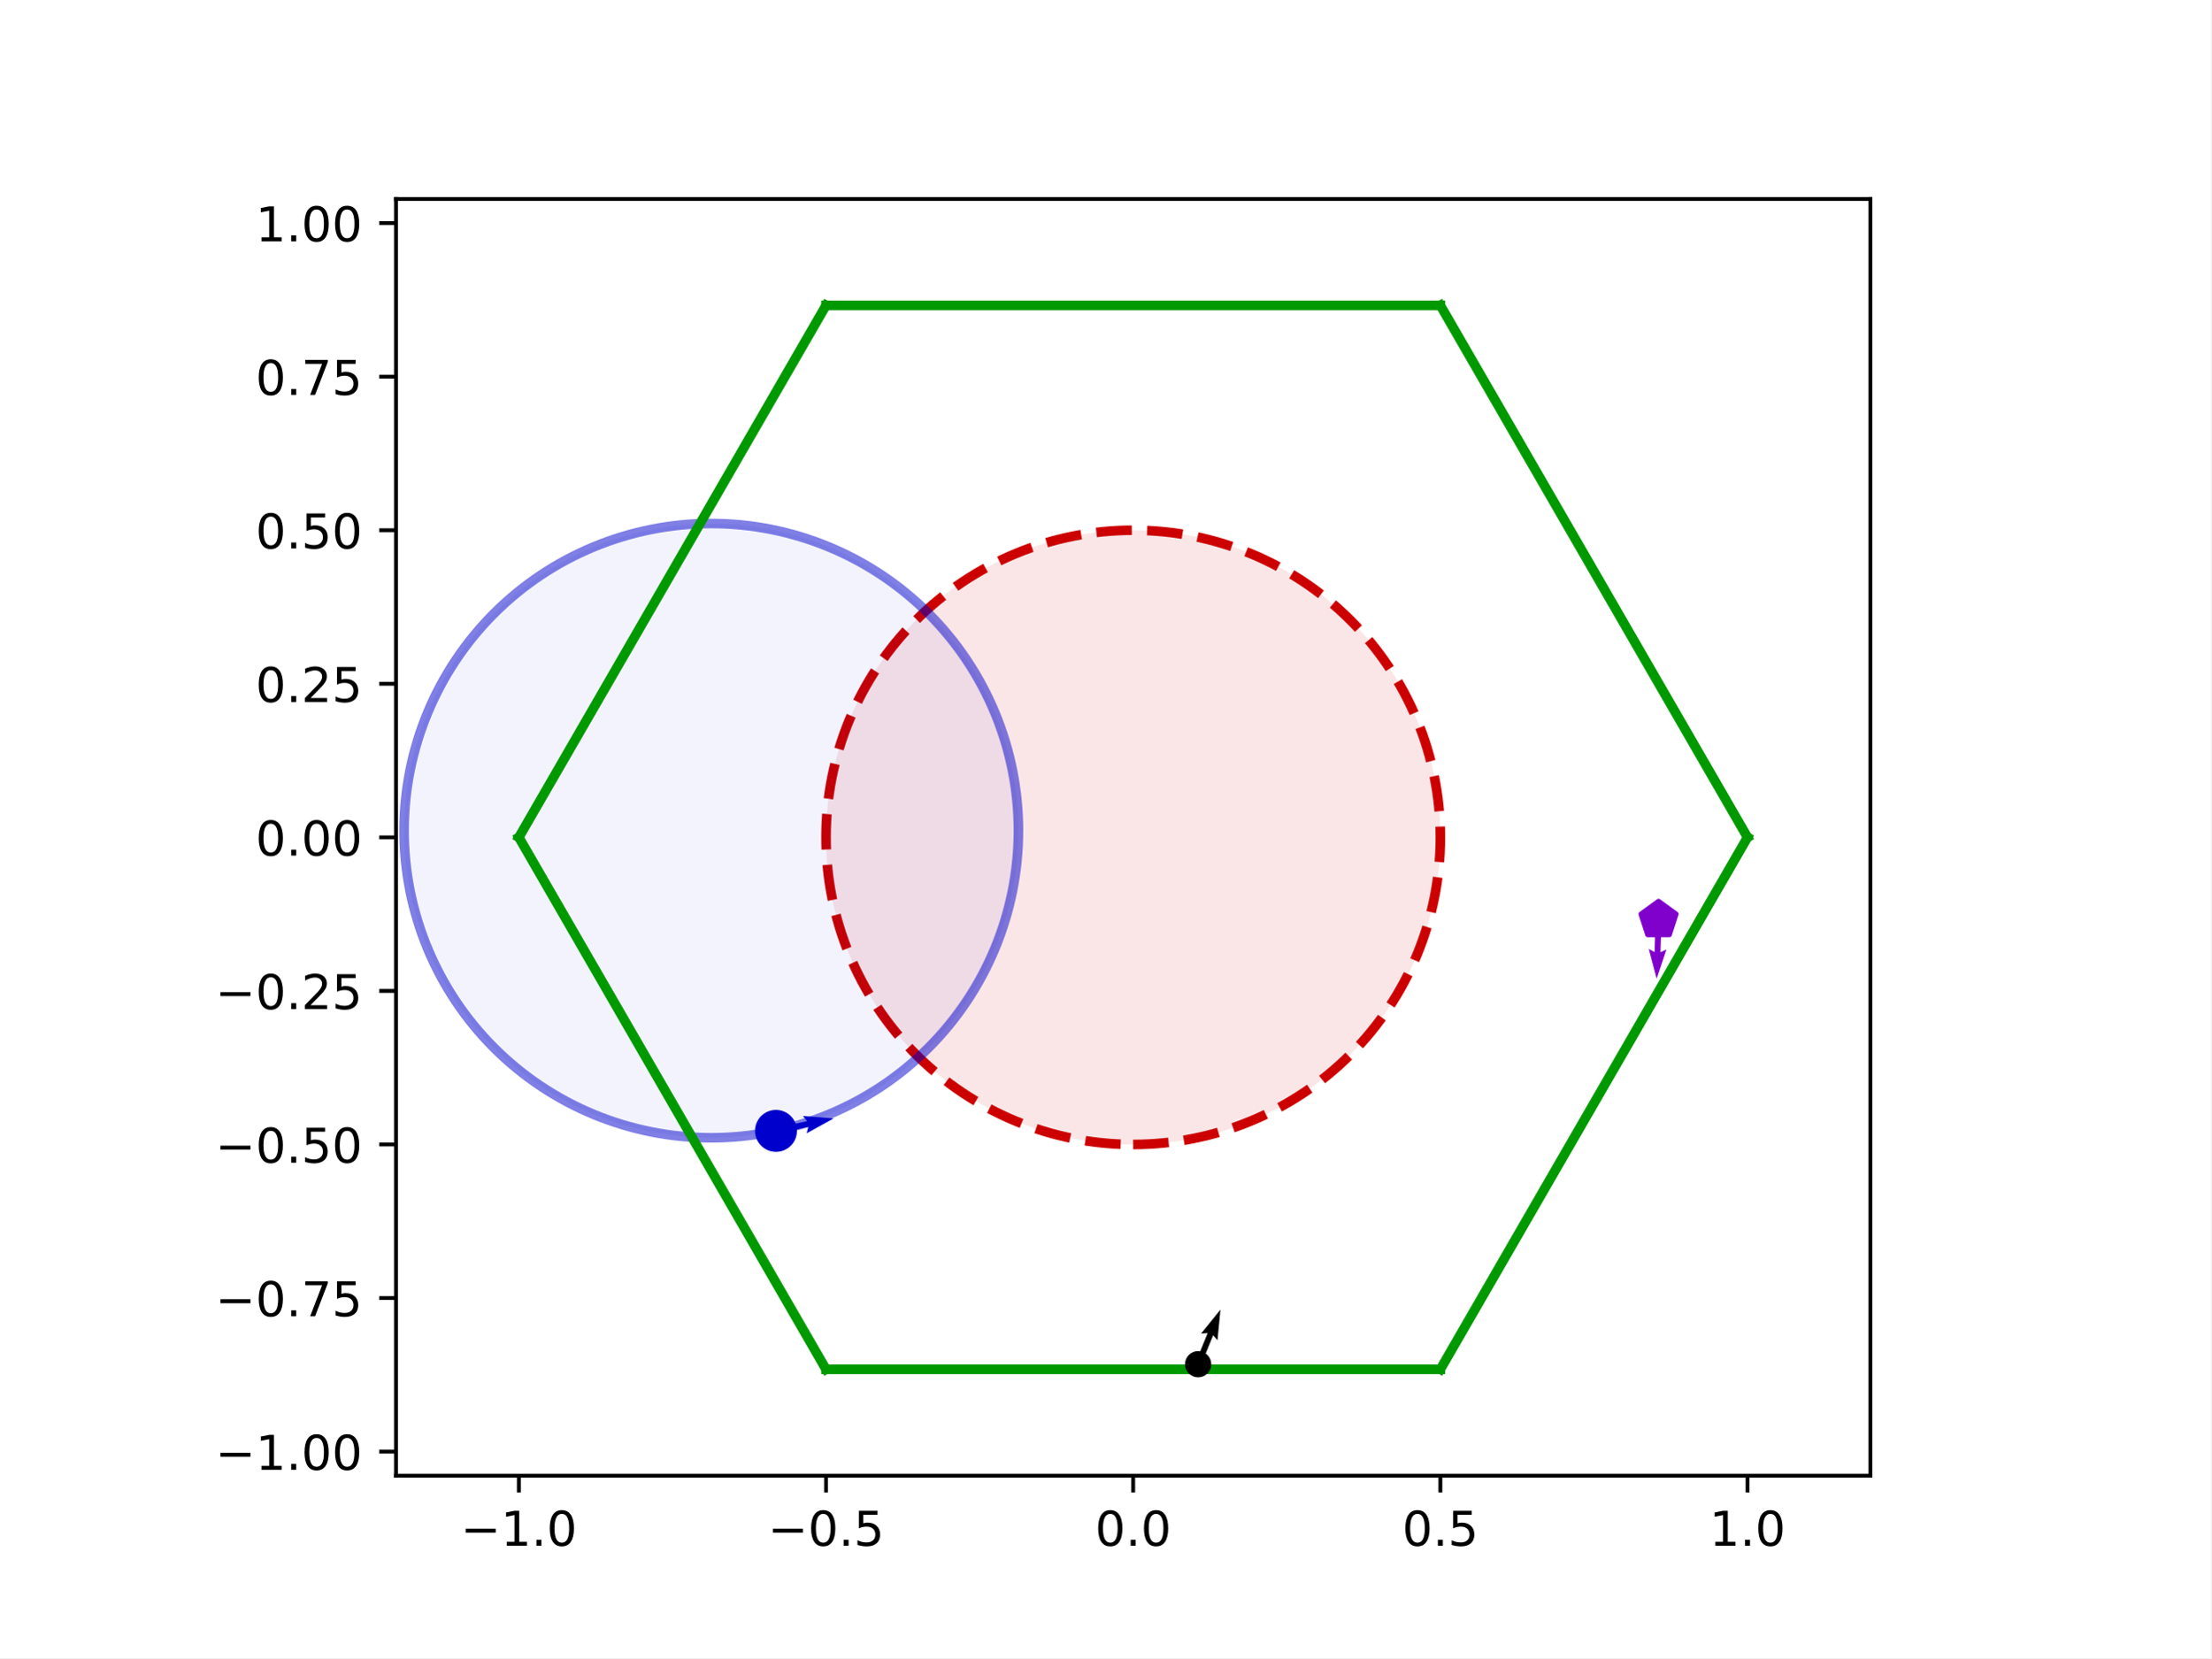
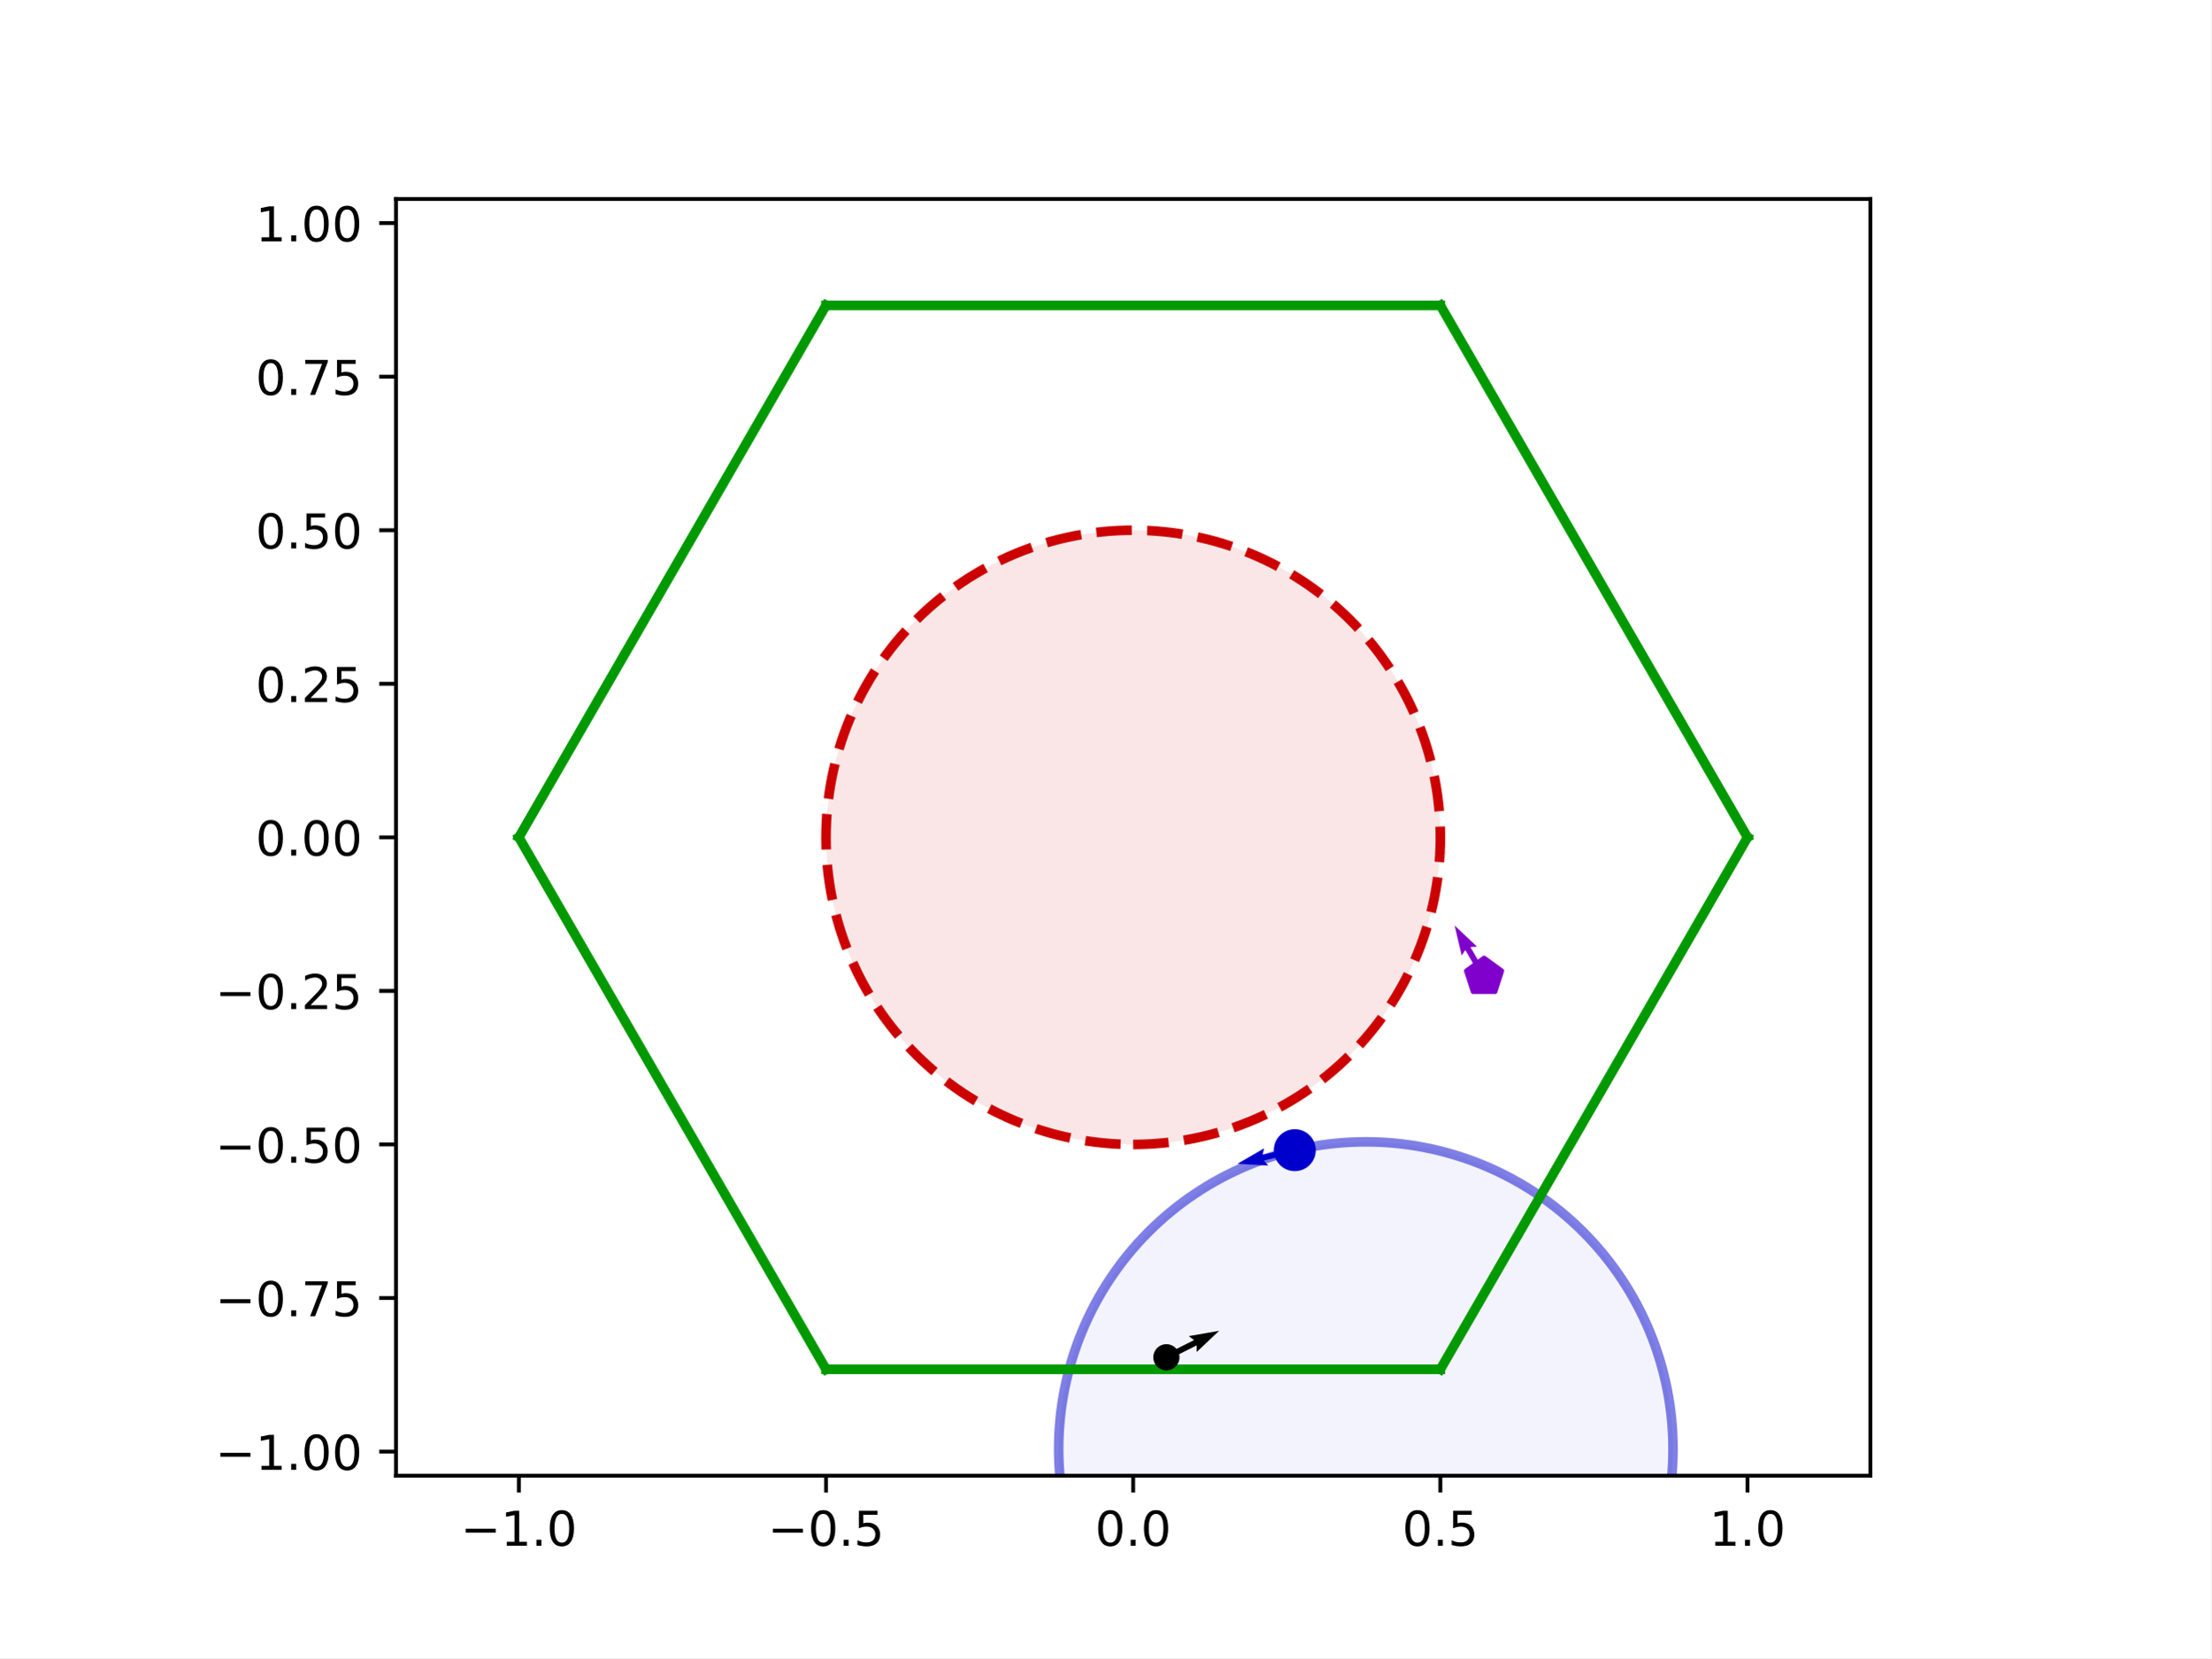
<svg xmlns="http://www.w3.org/2000/svg" xmlns:xlink="http://www.w3.org/1999/xlink" height="345.6pt" version="1.1" viewBox="0 0 460.8 345.6" width="460.8pt">
  <defs>
    <style type="text/css">
*{stroke-linecap:butt;stroke-linejoin:round;}
  </style>
  </defs>
  <g id="figure_1">
    <g id="patch_1">
      <path d="M 0 345.6  L 460.8 345.6  L 460.8 0  L 0 0  z " style="fill:#ffffff;" />
    </g>
    <g id="axes_1">
      <g id="patch_2">
        <path d="M 82.52 307.584  L 389.8 307.584  L 389.8 41.472  L 82.52 41.472  z " style="fill:#ffffff;" />
      </g>
      <g id="patch_3">
-         <path clip-path="url(#p518d0cedb4)" d="M 236.16 238.545  C 253.137 238.545 269.422 231.799 281.427 219.795  C 293.431 207.79 300.177 191.505 300.177 174.528  C 300.177 157.551 293.431 141.266 281.427 129.261  C 269.422 117.257 253.137 110.511 236.16 110.511  C 219.183 110.511 202.898 117.257 190.893 129.261  C 178.889 141.266 172.143 157.551 172.143 174.528  C 172.143 191.505 178.889 207.79 190.893 219.795  C 202.898 231.799 219.183 238.545 236.16 238.545  z " style="fill:#cc0000;fill-opacity:0.1;stroke:#cc0000;stroke-dasharray:7.4,3.2;stroke-dashoffset:0;stroke-linejoin:miter;stroke-width:2;" />
+         <path clip-path="url(#p38d2ad6cb4)" d="M 236.16 238.545  C 253.137 238.545 269.422 231.799 281.427 219.795  C 293.431 207.79 300.177 191.505 300.177 174.528  C 300.177 157.551 293.431 141.266 281.427 129.261  C 269.422 117.257 253.137 110.511 236.16 110.511  C 219.183 110.511 202.898 117.257 190.893 129.261  C 178.889 141.266 172.143 157.551 172.143 174.528  C 172.143 191.505 178.889 207.79 190.893 219.795  C 202.898 231.799 219.183 238.545 236.16 238.545  z " style="fill:#cc0000;fill-opacity:0.1;stroke:#cc0000;stroke-dasharray:7.4,3.2;stroke-dashoffset:0;stroke-linejoin:miter;stroke-width:2;" />
      </g>
      <g id="patch_4">
-         <path clip-path="url(#p518d0cedb4)" d="M 148.225 237.147  C 165.202 237.147 181.486 230.402 193.491 218.397  C 205.496 206.392 212.241 190.108 212.241 173.13  C 212.241 156.153 205.496 139.868 193.491 127.864  C 181.486 115.859 165.202 109.114 148.225 109.114  C 131.247 109.114 114.963 115.859 102.958 127.864  C 90.953 139.868 84.208 156.153 84.208 173.13  C 84.208 190.108 90.953 206.392 102.958 218.397  C 114.963 230.402 131.247 237.147 148.225 237.147  z " style="fill:#0000cc;fill-opacity:0.05;stroke:#0000cc;stroke-linejoin:miter;stroke-opacity:0.5;stroke-width:2;" />
+         <path clip-path="url(#p38d2ad6cb4)" d="M 284.646 366.03  C 301.624 366.03 317.908 359.285 329.913 347.28  C 341.918 335.275 348.663 318.991 348.663 302.014  C 348.663 285.036 341.918 268.752 329.913 256.747  C 317.908 244.742 301.624 237.997 284.646 237.997  C 267.669 237.997 251.385 244.742 239.38 256.747  C 227.375 268.752 220.63 285.036 220.63 302.014  C 220.63 318.991 227.375 335.275 239.38 347.28  C 251.385 359.285 267.669 366.03 284.646 366.03  z " style="fill:#0000cc;fill-opacity:0.05;stroke:#0000cc;stroke-linejoin:miter;stroke-opacity:0.5;stroke-width:2;" />
      </g>
      <g id="matplotlib.axis_1">
        <g id="xtick_1">
          <g id="line2d_1">
            <defs>
-               <path d="M 0 0  L 0 3.5  " id="m481211ff2f" style="stroke:#000000;stroke-width:0.8;" />
-             </defs>
-             <g>
-               <use style="stroke:#000000;stroke-width:0.8;" x="108.127" xlink:href="#m481211ff2f" y="307.584" />
+               <path d="M 0 0  L 0 3.5  " id="m7d122c081a" style="stroke:#000000;stroke-width:0.8;" />
+             </defs>
+             <g>
+               <use style="stroke:#000000;stroke-width:0.8;" x="108.127" xlink:href="#m7d122c081a" y="307.584" />
            </g>
          </g>
          <g id="text_1">
            <defs>
              <path d="M 10.594 35.5  L 73.188 35.5  L 73.188 27.203  L 10.594 27.203  z " id="DejaVuSans-8722" />
              <path d="M 12.406 8.297  L 28.516 8.297  L 28.516 63.922  L 10.984 60.406  L 10.984 69.391  L 28.422 72.906  L 38.281 72.906  L 38.281 8.297  L 54.391 8.297  L 54.391 0  L 12.406 0  z " id="DejaVuSans-49" />
              <path d="M 10.688 12.406  L 21 12.406  L 21 0  L 10.688 0  z " id="DejaVuSans-46" />
              <path d="M 31.781 66.406  Q 24.172 66.406 20.328 58.906  Q 16.5 51.422 16.5 36.375  Q 16.5 21.391 20.328 13.891  Q 24.172 6.391 31.781 6.391  Q 39.453 6.391 43.281 13.891  Q 47.125 21.391 47.125 36.375  Q 47.125 51.422 43.281 58.906  Q 39.453 66.406 31.781 66.406  z M 31.781 74.219  Q 44.047 74.219 50.516 64.516  Q 56.984 54.828 56.984 36.375  Q 56.984 17.969 50.516 8.266  Q 44.047 -1.422 31.781 -1.422  Q 19.531 -1.422 13.062 8.266  Q 6.594 17.969 6.594 36.375  Q 6.594 54.828 13.062 64.516  Q 19.531 74.219 31.781 74.219  z " id="DejaVuSans-48" />
            </defs>
            <g transform="translate(95.9854 322.1824)scale(0.1 -0.1)">
              <use xlink:href="#DejaVuSans-8722" />
              <use x="83.789" xlink:href="#DejaVuSans-49" />
              <use x="147.412" xlink:href="#DejaVuSans-46" />
              <use x="179.199" xlink:href="#DejaVuSans-48" />
            </g>
          </g>
        </g>
        <g id="xtick_2">
          <g id="line2d_2">
            <g>
-               <use style="stroke:#000000;stroke-width:0.8;" x="172.143" xlink:href="#m481211ff2f" y="307.584" />
+               <use style="stroke:#000000;stroke-width:0.8;" x="172.143" xlink:href="#m7d122c081a" y="307.584" />
            </g>
          </g>
          <g id="text_2">
            <defs>
              <path d="M 10.797 72.906  L 49.516 72.906  L 49.516 64.594  L 19.828 64.594  L 19.828 46.734  Q 21.969 47.469 24.109 47.828  Q 26.266 48.188 28.422 48.188  Q 40.625 48.188 47.75 41.5  Q 54.891 34.812 54.891 23.391  Q 54.891 11.625 47.562 5.094  Q 40.234 -1.422 26.906 -1.422  Q 22.312 -1.422 17.547 -0.641  Q 12.797 0.141 7.719 1.703  L 7.719 11.625  Q 12.109 9.234 16.797 8.062  Q 21.484 6.891 26.703 6.891  Q 35.156 6.891 40.078 11.328  Q 45.016 15.766 45.016 23.391  Q 45.016 31 40.078 35.438  Q 35.156 39.891 26.703 39.891  Q 22.75 39.891 18.812 39.016  Q 14.891 38.141 10.797 36.281  z " id="DejaVuSans-53" />
            </defs>
            <g transform="translate(160.002 322.1824)scale(0.1 -0.1)">
              <use xlink:href="#DejaVuSans-8722" />
              <use x="83.789" xlink:href="#DejaVuSans-48" />
              <use x="147.412" xlink:href="#DejaVuSans-46" />
              <use x="179.199" xlink:href="#DejaVuSans-53" />
            </g>
          </g>
        </g>
        <g id="xtick_3">
          <g id="line2d_3">
            <g>
-               <use style="stroke:#000000;stroke-width:0.8;" x="236.16" xlink:href="#m481211ff2f" y="307.584" />
+               <use style="stroke:#000000;stroke-width:0.8;" x="236.16" xlink:href="#m7d122c081a" y="307.584" />
            </g>
          </g>
          <g id="text_3">
            <g transform="translate(228.2084 322.1824)scale(0.1 -0.1)">
              <use xlink:href="#DejaVuSans-48" />
              <use x="63.623" xlink:href="#DejaVuSans-46" />
              <use x="95.41" xlink:href="#DejaVuSans-48" />
            </g>
          </g>
        </g>
        <g id="xtick_4">
          <g id="line2d_4">
            <g>
-               <use style="stroke:#000000;stroke-width:0.8;" x="300.177" xlink:href="#m481211ff2f" y="307.584" />
+               <use style="stroke:#000000;stroke-width:0.8;" x="300.177" xlink:href="#m7d122c081a" y="307.584" />
            </g>
          </g>
          <g id="text_4">
            <g transform="translate(292.225 322.1824)scale(0.1 -0.1)">
              <use xlink:href="#DejaVuSans-48" />
              <use x="63.623" xlink:href="#DejaVuSans-46" />
              <use x="95.41" xlink:href="#DejaVuSans-53" />
            </g>
          </g>
        </g>
        <g id="xtick_5">
          <g id="line2d_5">
            <g>
-               <use style="stroke:#000000;stroke-width:0.8;" x="364.193" xlink:href="#m481211ff2f" y="307.584" />
+               <use style="stroke:#000000;stroke-width:0.8;" x="364.193" xlink:href="#m7d122c081a" y="307.584" />
            </g>
          </g>
          <g id="text_5">
            <g transform="translate(356.2416 322.1824)scale(0.1 -0.1)">
              <use xlink:href="#DejaVuSans-49" />
              <use x="63.623" xlink:href="#DejaVuSans-46" />
              <use x="95.41" xlink:href="#DejaVuSans-48" />
            </g>
          </g>
        </g>
      </g>
      <g id="matplotlib.axis_2">
        <g id="ytick_1">
          <g id="line2d_6">
            <defs>
-               <path d="M 0 0  L -3.5 0  " id="mae5bda4e27" style="stroke:#000000;stroke-width:0.8;" />
-             </defs>
-             <g>
-               <use style="stroke:#000000;stroke-width:0.8;" x="82.52" xlink:href="#mae5bda4e27" y="302.561" />
+               <path d="M 0 0  L -3.5 0  " id="m5cab9ba793" style="stroke:#000000;stroke-width:0.8;" />
+             </defs>
+             <g>
+               <use style="stroke:#000000;stroke-width:0.8;" x="82.52" xlink:href="#m5cab9ba793" y="302.561" />
            </g>
          </g>
          <g id="text_6">
            <g transform="translate(44.87485 306.3604)scale(0.1 -0.1)">
              <use xlink:href="#DejaVuSans-8722" />
              <use x="83.789" xlink:href="#DejaVuSans-49" />
              <use x="147.412" xlink:href="#DejaVuSans-46" />
              <use x="179.199" xlink:href="#DejaVuSans-48" />
              <use x="242.822" xlink:href="#DejaVuSans-48" />
            </g>
          </g>
        </g>
        <g id="ytick_2">
          <g id="line2d_7">
            <g>
-               <use style="stroke:#000000;stroke-width:0.8;" x="82.52" xlink:href="#mae5bda4e27" y="270.553" />
+               <use style="stroke:#000000;stroke-width:0.8;" x="82.52" xlink:href="#m5cab9ba793" y="270.553" />
            </g>
          </g>
          <g id="text_7">
            <defs>
              <path d="M 8.203 72.906  L 55.078 72.906  L 55.078 68.703  L 28.609 0  L 18.312 0  L 43.219 64.594  L 8.203 64.594  z " id="DejaVuSans-55" />
            </defs>
            <g transform="translate(44.87485 274.3521)scale(0.1 -0.1)">
              <use xlink:href="#DejaVuSans-8722" />
              <use x="83.789" xlink:href="#DejaVuSans-48" />
              <use x="147.412" xlink:href="#DejaVuSans-46" />
              <use x="179.199" xlink:href="#DejaVuSans-55" />
              <use x="242.822" xlink:href="#DejaVuSans-53" />
            </g>
          </g>
        </g>
        <g id="ytick_3">
          <g id="line2d_8">
            <g>
-               <use style="stroke:#000000;stroke-width:0.8;" x="82.52" xlink:href="#mae5bda4e27" y="238.545" />
+               <use style="stroke:#000000;stroke-width:0.8;" x="82.52" xlink:href="#m5cab9ba793" y="238.545" />
            </g>
          </g>
          <g id="text_8">
            <g transform="translate(44.87485 242.3438)scale(0.1 -0.1)">
              <use xlink:href="#DejaVuSans-8722" />
              <use x="83.789" xlink:href="#DejaVuSans-48" />
              <use x="147.412" xlink:href="#DejaVuSans-46" />
              <use x="179.199" xlink:href="#DejaVuSans-53" />
              <use x="242.822" xlink:href="#DejaVuSans-48" />
            </g>
          </g>
        </g>
        <g id="ytick_4">
          <g id="line2d_9">
            <g>
-               <use style="stroke:#000000;stroke-width:0.8;" x="82.52" xlink:href="#mae5bda4e27" y="206.536" />
+               <use style="stroke:#000000;stroke-width:0.8;" x="82.52" xlink:href="#m5cab9ba793" y="206.536" />
            </g>
          </g>
          <g id="text_9">
            <defs>
              <path d="M 19.188 8.297  L 53.609 8.297  L 53.609 0  L 7.328 0  L 7.328 8.297  Q 12.938 14.109 22.625 23.891  Q 32.328 33.688 34.812 36.531  Q 39.547 41.844 41.422 45.531  Q 43.312 49.219 43.312 52.781  Q 43.312 58.594 39.234 62.25  Q 35.156 65.922 28.609 65.922  Q 23.969 65.922 18.812 64.312  Q 13.672 62.703 7.812 59.422  L 7.812 69.391  Q 13.766 71.781 18.938 73  Q 24.125 74.219 28.422 74.219  Q 39.75 74.219 46.484 68.547  Q 53.219 62.891 53.219 53.422  Q 53.219 48.922 51.531 44.891  Q 49.859 40.875 45.406 35.406  Q 44.188 33.984 37.641 27.219  Q 31.109 20.453 19.188 8.297  z " id="DejaVuSans-50" />
            </defs>
            <g transform="translate(44.87485 210.3355)scale(0.1 -0.1)">
              <use xlink:href="#DejaVuSans-8722" />
              <use x="83.789" xlink:href="#DejaVuSans-48" />
              <use x="147.412" xlink:href="#DejaVuSans-46" />
              <use x="179.199" xlink:href="#DejaVuSans-50" />
              <use x="242.822" xlink:href="#DejaVuSans-53" />
            </g>
          </g>
        </g>
        <g id="ytick_5">
          <g id="line2d_10">
            <g>
-               <use style="stroke:#000000;stroke-width:0.8;" x="82.52" xlink:href="#mae5bda4e27" y="174.528" />
+               <use style="stroke:#000000;stroke-width:0.8;" x="82.52" xlink:href="#m5cab9ba793" y="174.528" />
            </g>
          </g>
          <g id="text_10">
            <g transform="translate(53.25454 178.3272)scale(0.1 -0.1)">
              <use xlink:href="#DejaVuSans-48" />
              <use x="63.623" xlink:href="#DejaVuSans-46" />
              <use x="95.41" xlink:href="#DejaVuSans-48" />
              <use x="159.033" xlink:href="#DejaVuSans-48" />
            </g>
          </g>
        </g>
        <g id="ytick_6">
          <g id="line2d_11">
            <g>
-               <use style="stroke:#000000;stroke-width:0.8;" x="82.52" xlink:href="#mae5bda4e27" y="142.52" />
+               <use style="stroke:#000000;stroke-width:0.8;" x="82.52" xlink:href="#m5cab9ba793" y="142.52" />
            </g>
          </g>
          <g id="text_11">
            <g transform="translate(53.25454 146.3189)scale(0.1 -0.1)">
              <use xlink:href="#DejaVuSans-48" />
              <use x="63.623" xlink:href="#DejaVuSans-46" />
              <use x="95.41" xlink:href="#DejaVuSans-50" />
              <use x="159.033" xlink:href="#DejaVuSans-53" />
            </g>
          </g>
        </g>
        <g id="ytick_7">
          <g id="line2d_12">
            <g>
-               <use style="stroke:#000000;stroke-width:0.8;" x="82.52" xlink:href="#mae5bda4e27" y="110.511" />
+               <use style="stroke:#000000;stroke-width:0.8;" x="82.52" xlink:href="#m5cab9ba793" y="110.511" />
            </g>
          </g>
          <g id="text_12">
            <g transform="translate(53.25454 114.3106)scale(0.1 -0.1)">
              <use xlink:href="#DejaVuSans-48" />
              <use x="63.623" xlink:href="#DejaVuSans-46" />
              <use x="95.41" xlink:href="#DejaVuSans-53" />
              <use x="159.033" xlink:href="#DejaVuSans-48" />
            </g>
          </g>
        </g>
        <g id="ytick_8">
          <g id="line2d_13">
            <g>
-               <use style="stroke:#000000;stroke-width:0.8;" x="82.52" xlink:href="#mae5bda4e27" y="78.503" />
+               <use style="stroke:#000000;stroke-width:0.8;" x="82.52" xlink:href="#m5cab9ba793" y="78.503" />
            </g>
          </g>
          <g id="text_13">
            <g transform="translate(53.25454 82.30232)scale(0.1 -0.1)">
              <use xlink:href="#DejaVuSans-48" />
              <use x="63.623" xlink:href="#DejaVuSans-46" />
              <use x="95.41" xlink:href="#DejaVuSans-55" />
              <use x="159.033" xlink:href="#DejaVuSans-53" />
            </g>
          </g>
        </g>
        <g id="ytick_9">
          <g id="line2d_14">
            <g>
-               <use style="stroke:#000000;stroke-width:0.8;" x="82.52" xlink:href="#mae5bda4e27" y="46.495" />
+               <use style="stroke:#000000;stroke-width:0.8;" x="82.52" xlink:href="#m5cab9ba793" y="46.495" />
            </g>
          </g>
          <g id="text_14">
            <g transform="translate(53.25454 50.29402)scale(0.1 -0.1)">
              <use xlink:href="#DejaVuSans-49" />
              <use x="63.623" xlink:href="#DejaVuSans-46" />
              <use x="95.41" xlink:href="#DejaVuSans-48" />
              <use x="159.033" xlink:href="#DejaVuSans-48" />
            </g>
          </g>
        </g>
      </g>
      <g id="line2d_15">
-         <path clip-path="url(#p518d0cedb4)" d="M 300.177 63.648  L 172.143 63.648  " style="fill:none;stroke:#009900;stroke-linecap:square;stroke-width:2;" />
+         <path clip-path="url(#p38d2ad6cb4)" d="M 300.177 63.648  L 172.143 63.648  " style="fill:none;stroke:#009900;stroke-linecap:square;stroke-width:2;" />
      </g>
      <g id="line2d_16">
-         <path clip-path="url(#p518d0cedb4)" d="M 172.143 63.648  L 108.127 174.528  " style="fill:none;stroke:#009900;stroke-linecap:square;stroke-width:2;" />
+         <path clip-path="url(#p38d2ad6cb4)" d="M 172.143 63.648  L 108.127 174.528  " style="fill:none;stroke:#009900;stroke-linecap:square;stroke-width:2;" />
      </g>
      <g id="line2d_17">
-         <path clip-path="url(#p518d0cedb4)" d="M 108.127 174.528  L 172.143 285.408  " style="fill:none;stroke:#009900;stroke-linecap:square;stroke-width:2;" />
+         <path clip-path="url(#p38d2ad6cb4)" d="M 108.127 174.528  L 172.143 285.408  " style="fill:none;stroke:#009900;stroke-linecap:square;stroke-width:2;" />
      </g>
      <g id="line2d_18">
-         <path clip-path="url(#p518d0cedb4)" d="M 172.143 285.408  L 300.177 285.408  " style="fill:none;stroke:#009900;stroke-linecap:square;stroke-width:2;" />
+         <path clip-path="url(#p38d2ad6cb4)" d="M 172.143 285.408  L 300.177 285.408  " style="fill:none;stroke:#009900;stroke-linecap:square;stroke-width:2;" />
      </g>
      <g id="line2d_19">
-         <path clip-path="url(#p518d0cedb4)" d="M 300.177 285.408  L 364.193 174.528  " style="fill:none;stroke:#009900;stroke-linecap:square;stroke-width:2;" />
+         <path clip-path="url(#p38d2ad6cb4)" d="M 300.177 285.408  L 364.193 174.528  " style="fill:none;stroke:#009900;stroke-linecap:square;stroke-width:2;" />
      </g>
      <g id="line2d_20">
-         <path clip-path="url(#p518d0cedb4)" d="M 364.193 174.528  L 300.177 63.648  " style="fill:none;stroke:#009900;stroke-linecap:square;stroke-width:2;" />
+         <path clip-path="url(#p38d2ad6cb4)" d="M 364.193 174.528  L 300.177 63.648  " style="fill:none;stroke:#009900;stroke-linecap:square;stroke-width:2;" />
      </g>
      <g id="patch_5">
        <path d="M 82.52 307.584  L 82.52 41.472  " style="fill:none;stroke:#000000;stroke-linecap:square;stroke-linejoin:miter;stroke-width:0.8;" />
      </g>
      <g id="patch_6">
        <path d="M 389.8 307.584  L 389.8 41.472  " style="fill:none;stroke:#000000;stroke-linecap:square;stroke-linejoin:miter;stroke-width:0.8;" />
      </g>
      <g id="patch_7">
        <path d="M 82.52 307.584  L 389.8 307.584  " style="fill:none;stroke:#000000;stroke-linecap:square;stroke-linejoin:miter;stroke-width:0.8;" />
      </g>
      <g id="patch_8">
        <path d="M 82.52 41.472  L 389.8 41.472  " style="fill:none;stroke:#000000;stroke-linecap:square;stroke-linejoin:miter;stroke-width:0.8;" />
      </g>
      <g id="PathCollection_1">
        <defs>
-           <path d="M 0 2.236  C 0.593 2.236 1.162 2 1.581 1.581  C 2 1.162 2.236 0.593 2.236 0  C 2.236 -0.593 2 -1.162 1.581 -1.581  C 1.162 -2 0.593 -2.236 0 -2.236  C -0.593 -2.236 -1.162 -2 -1.581 -1.581  C -2 -1.162 -2.236 -0.593 -2.236 0  C -2.236 0.593 -2 1.162 -1.581 1.581  C -1.162 2 -0.593 2.236 0 2.236  z " id="m81c5cd753e" style="stroke:#000000;" />
+           <path d="M 0 2.236  C 0.593 2.236 1.162 2 1.581 1.581  C 2 1.162 2.236 0.593 2.236 0  C 2.236 -0.593 2 -1.162 1.581 -1.581  C 1.162 -2 0.593 -2.236 0 -2.236  C -0.593 -2.236 -1.162 -2 -1.581 -1.581  C -2 -1.162 -2.236 -0.593 -2.236 0  C -2.236 0.593 -2 1.162 -1.581 1.581  C -1.162 2 -0.593 2.236 0 2.236  z " id="mb58dd8ef45" style="stroke:#000000;" />
        </defs>
-         <g clip-path="url(#p518d0cedb4)">
-           <use style="stroke:#000000;" x="249.694" xlink:href="#m81c5cd753e" y="284.345" />
+         <g clip-path="url(#p38d2ad6cb4)">
+           <use style="stroke:#000000;" x="243.079" xlink:href="#mb58dd8ef45" y="282.901" />
        </g>
      </g>
      <g id="Quiver_1">
-         <path clip-path="url(#p518d0cedb4)" d="M 249.125 284.112  L 251.682 277.854  L 250.312 277.958  L 254.344 272.967  L 253.726 279.353  L 252.82 278.319  L 250.263 284.577  L 249.125 284.112  " />
+         <path clip-path="url(#p38d2ad6cb4)" d="M 242.803 282.352  L 248.845 279.318  L 247.744 278.496  L 254.063 277.386  L 249.399 281.791  L 249.396 280.417  L 243.355 283.45  L 242.803 282.352  " />
      </g>
      <g id="PathCollection_2">
        <defs>
-           <path d="M 0 -3.873  L -3.683 -1.197  L -2.276 3.133  L 2.276 3.133  L 3.683 -1.197  z " id="m1d1d30a0b8" style="stroke:#8000cc;" />
+           <path d="M 0 -3.873  L -3.683 -1.197  L -2.276 3.133  L 2.276 3.133  L 3.683 -1.197  z " id="m68fc34458f" style="stroke:#8000cc;" />
        </defs>
-         <g clip-path="url(#p518d0cedb4)">
-           <use style="fill:#8000cc;stroke:#8000cc;" x="345.647" xlink:href="#m1d1d30a0b8" y="191.706" />
+         <g clip-path="url(#p38d2ad6cb4)">
+           <use style="fill:#8000cc;stroke:#8000cc;" x="309.291" xlink:href="#m68fc34458f" y="203.561" />
        </g>
      </g>
      <g id="Quiver_2">
-         <path clip-path="url(#p518d0cedb4)" d="M 346.262 191.726  L 346.046 198.482  L 347.294 197.907  L 345.255 203.991  L 343.608 197.79  L 344.817 198.443  L 345.033 191.686  L 346.262 191.726  " style="fill:#8000cc;" />
+         <path clip-path="url(#p38d2ad6cb4)" d="M 308.758 203.867  L 305.384 198.01  L 304.625 199.156  L 303.155 192.911  L 307.82 197.315  L 306.449 197.396  L 309.823 203.254  L 308.758 203.867  " style="fill:#8000cc;" />
      </g>
      <g id="PathCollection_3">
        <defs>
-           <path d="M 0 3.873  C 1.027 3.873 2.012 3.465 2.739 2.739  C 3.465 2.012 3.873 1.027 3.873 0  C 3.873 -1.027 3.465 -2.012 2.739 -2.739  C 2.012 -3.465 1.027 -3.873 0 -3.873  C -1.027 -3.873 -2.012 -3.465 -2.739 -2.739  C -3.465 -2.012 -3.873 -1.027 -3.873 0  C -3.873 1.027 -3.465 2.012 -2.739 2.739  C -2.012 3.465 -1.027 3.873 0 3.873  z " id="m5f699fdda7" style="stroke:#0000cc;" />
+           <path d="M 0 3.873  C 1.027 3.873 2.012 3.465 2.739 2.739  C 3.465 2.012 3.873 1.027 3.873 0  C 3.873 -1.027 3.465 -2.012 2.739 -2.739  C 2.012 -3.465 1.027 -3.873 0 -3.873  C -1.027 -3.873 -2.012 -3.465 -2.739 -2.739  C -3.465 -2.012 -3.873 -1.027 -3.873 0  C -3.873 1.027 -3.465 2.012 -2.739 2.739  C -2.012 3.465 -1.027 3.873 0 3.873  z " id="m9a0d0fa34e" style="stroke:#0000cc;" />
        </defs>
-         <g clip-path="url(#p518d0cedb4)">
-           <use style="fill:#0000cc;stroke:#0000cc;" x="161.712" xlink:href="#m5f699fdda7" y="235.71" />
+         <g clip-path="url(#p38d2ad6cb4)">
+           <use style="fill:#0000cc;stroke:#0000cc;" x="269.844" xlink:href="#m9a0d0fa34e" y="239.732" />
        </g>
      </g>
      <g id="Quiver_3">
-         <path clip-path="url(#p518d0cedb4)" d="M 161.583 235.109  L 168.191 233.685  L 167.331 232.613  L 173.727 233.12  L 168.108 236.217  L 168.45 234.886  L 161.842 236.311  L 161.583 235.109  " style="fill:#0000cc;" />
+         <path clip-path="url(#p38d2ad6cb4)" d="M 269.986 240.33  L 263.409 241.893  L 264.291 242.947  L 257.886 242.574  L 263.439 239.359  L 263.125 240.697  L 269.702 239.134  L 269.986 240.33  " style="fill:#0000cc;" />
      </g>
    </g>
  </g>
  <defs>
-     <clipPath id="p518d0cedb4">
+     <clipPath id="p38d2ad6cb4">
      <rect height="266.112" width="307.28" x="82.52" y="41.472" />
    </clipPath>
  </defs>
</svg>
